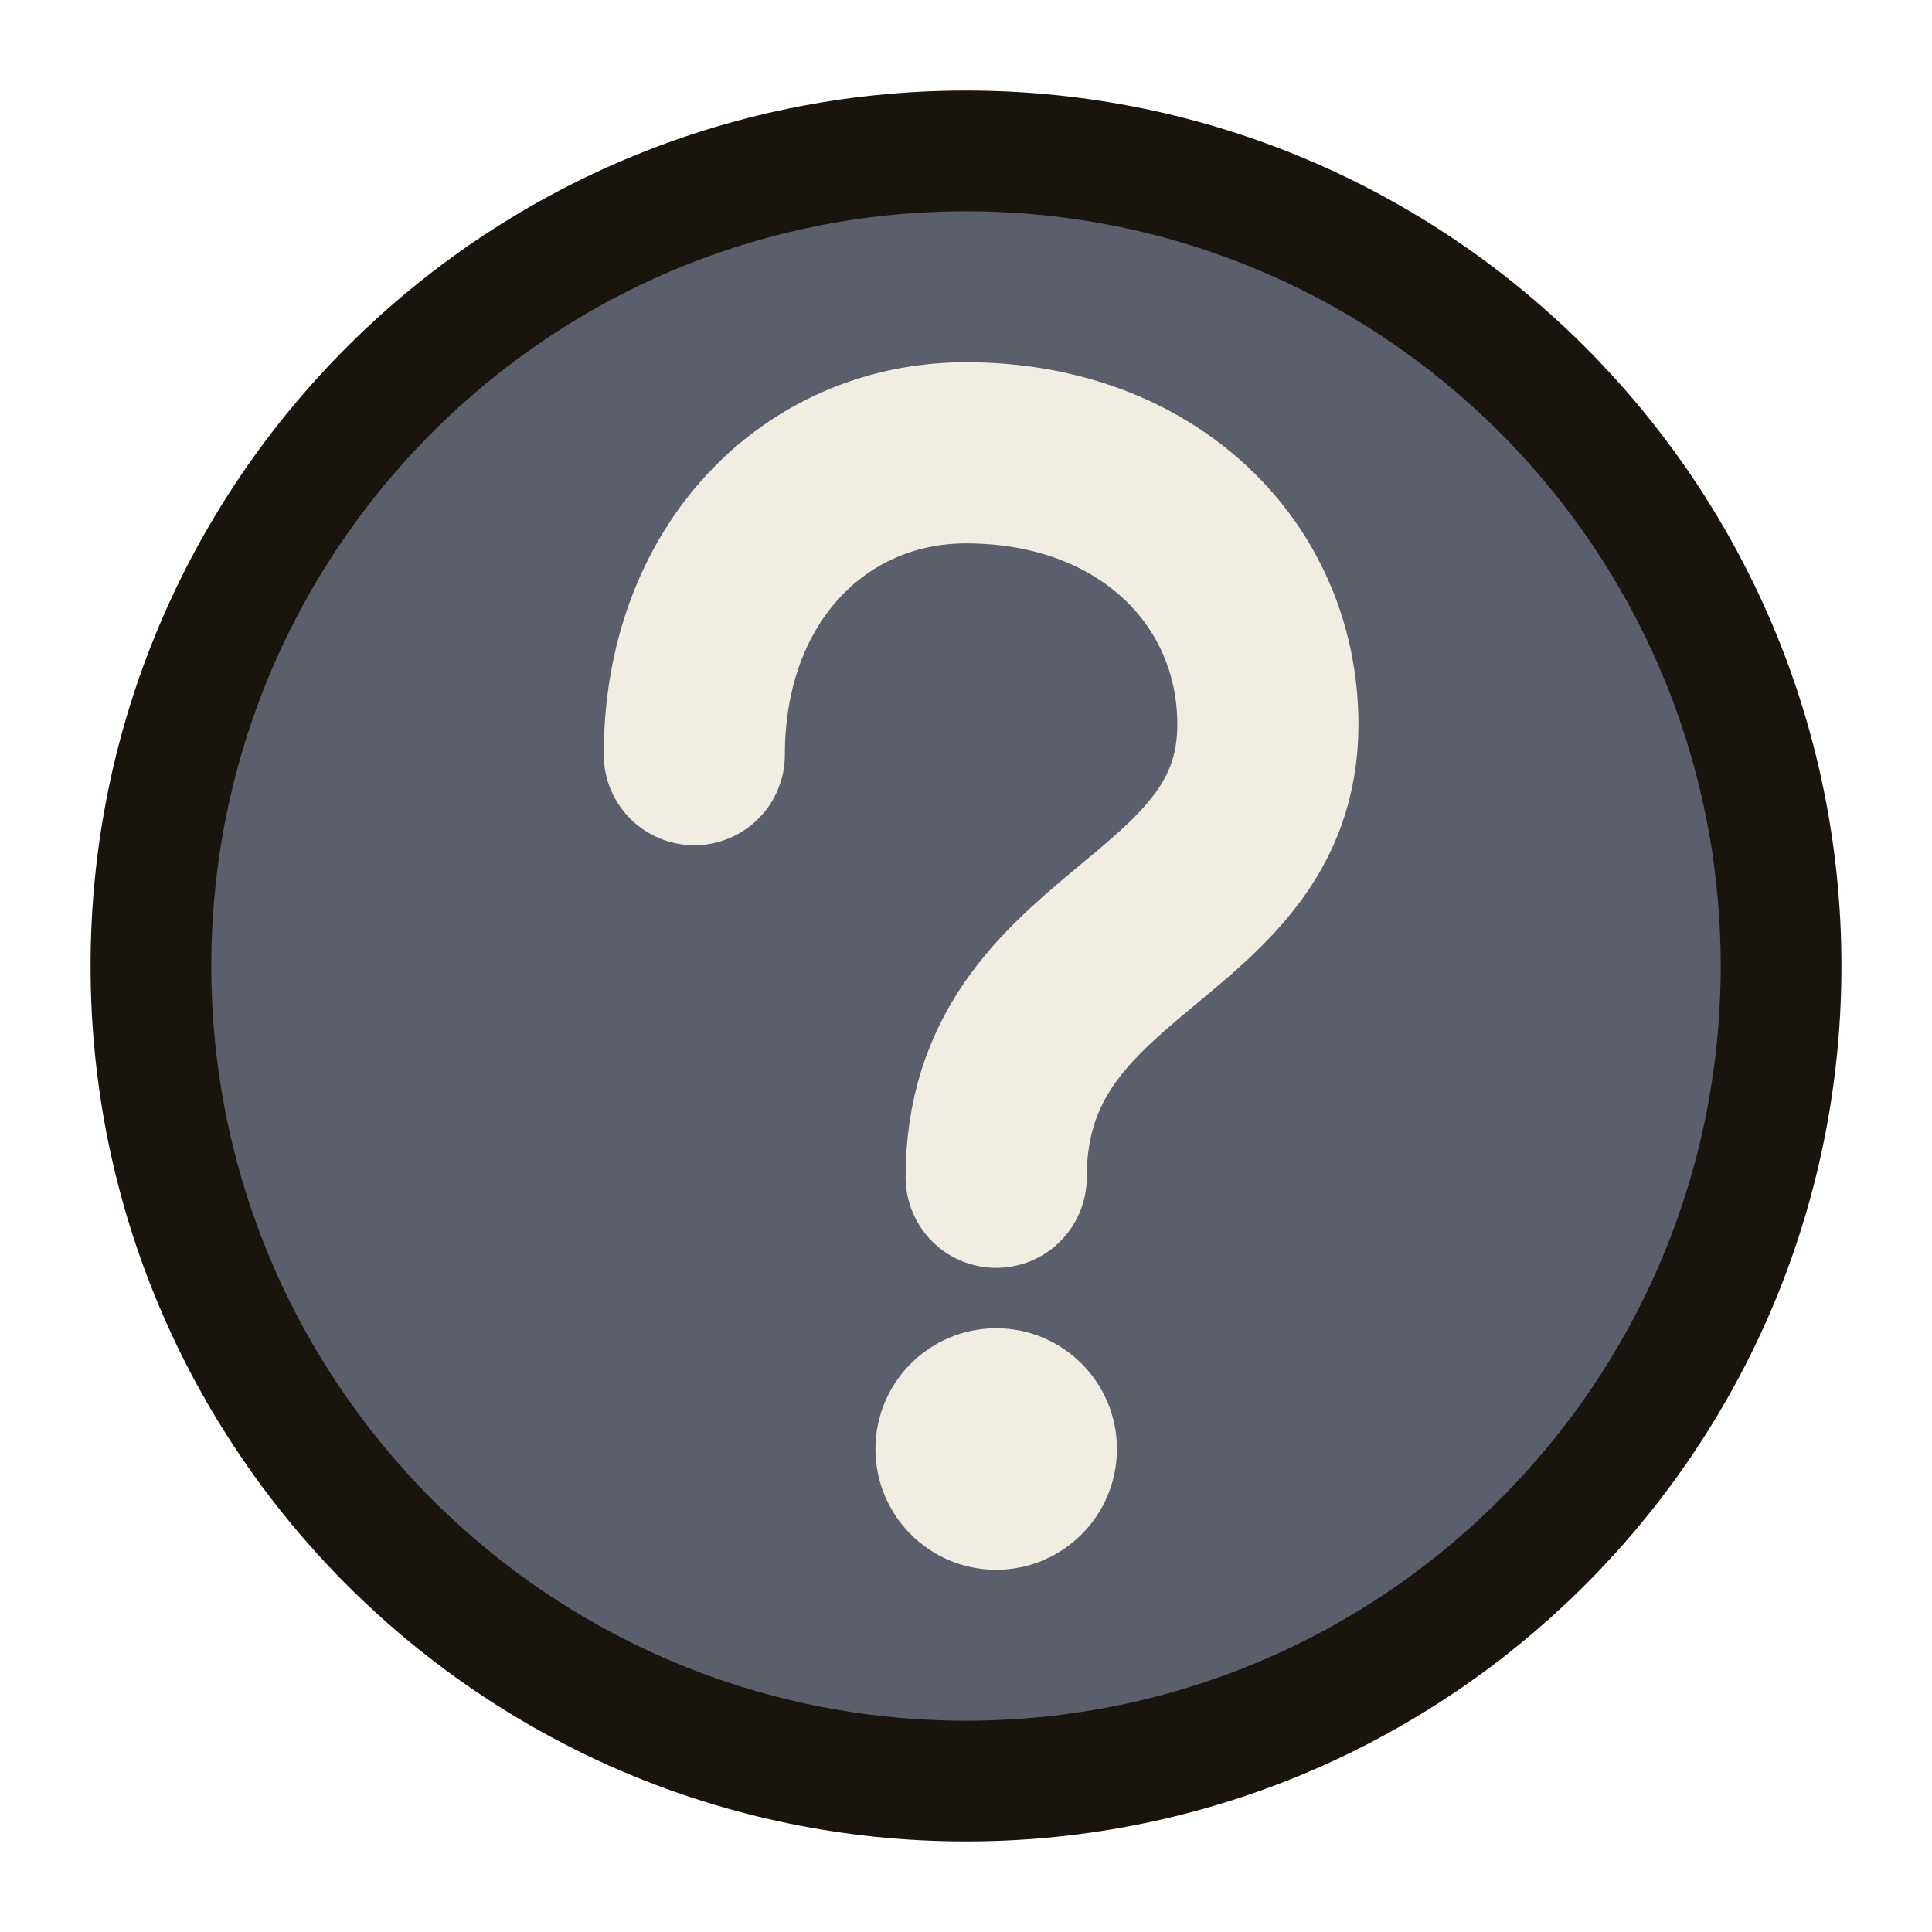
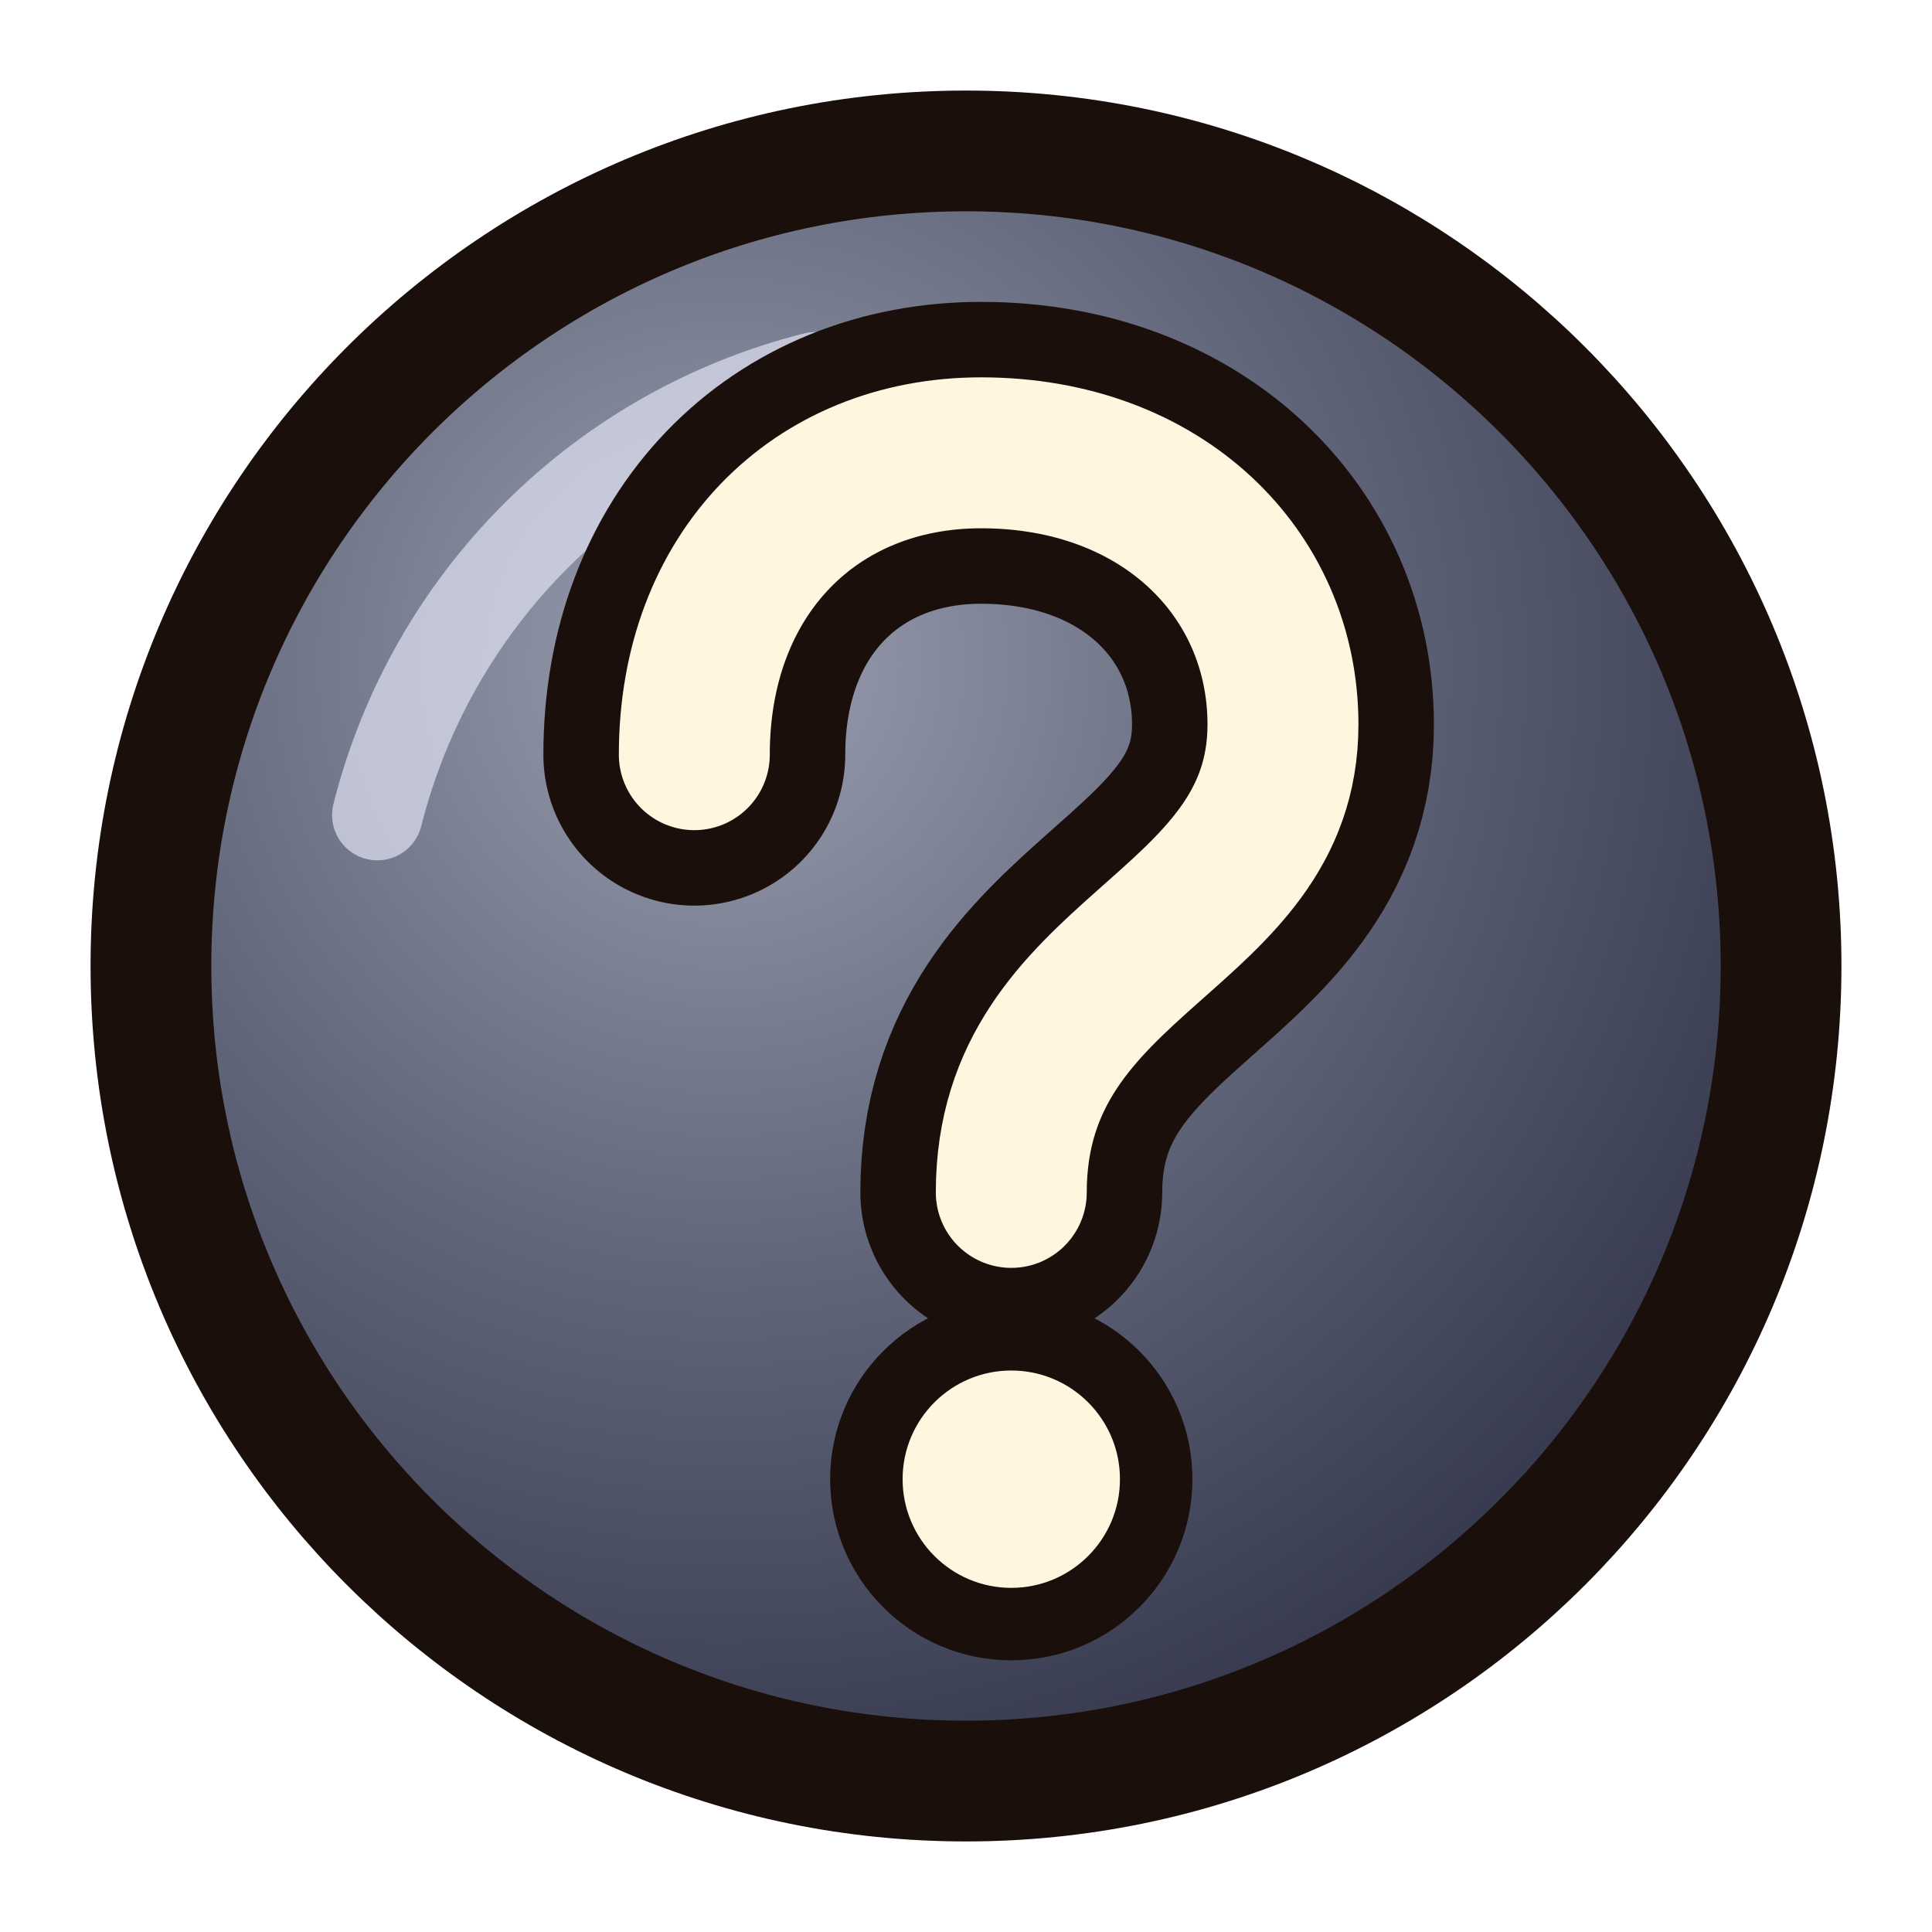
<svg xmlns="http://www.w3.org/2000/svg" width="64" height="64" viewBox="0 0 64 64">
-   <circle cx="32" cy="32" r="27" fill="#5B5E6B" stroke="#1A140F" stroke-width="4" />
-   <path d="M23 25C23 19 27 15 32 15C38 15 42 19 42 24C42 31 33 31 33 39" fill="none" stroke="#F2EDE2" stroke-width="6" stroke-linecap="round" stroke-linejoin="round" />
-   <circle cx="33" cy="48" r="4" fill="#F2EDE2" />
+   <defs>
+     <radialGradient id="disc" gradientUnits="userSpaceOnUse" cx="24" cy="22" r="40">
+       <stop offset="0" stop-color="#9a9eb0" />
+       <stop offset="0.5" stop-color="#62667a" />
+       <stop offset="1" stop-color="#33364a" />
+     </radialGradient>
+   </defs>
+   <circle cx="32" cy="32" r="27" fill="url(#disc)" stroke="#1a0f0a" stroke-width="4" />
+   <path d="M12.5 27A20 20 0 0 1 27 12.5" fill="none" stroke="#dfe3f2" stroke-width="3" stroke-linecap="round" opacity="0.7" />
+   <path d="M23 25C23 19 27 15 32.5 15C38.5 15 42.5 19 42.5 24C42.5 31 33.5 31.5 33.5 39.5" fill="none" stroke="#1a0f0a" stroke-width="10" stroke-linecap="round" stroke-linejoin="round" />
+   <circle cx="33.5" cy="49" r="6" fill="#1a0f0a" />
+   <path d="M23 25C23 19 27 15 32.5 15C38.5 15 42.5 19 42.5 24C42.5 31 33.5 31.5 33.5 39.5" fill="none" stroke="#fff6e0" stroke-width="5" stroke-linecap="round" stroke-linejoin="round" />
+   <circle cx="33.5" cy="49" r="3.6" fill="#fff6e0" />
</svg>
